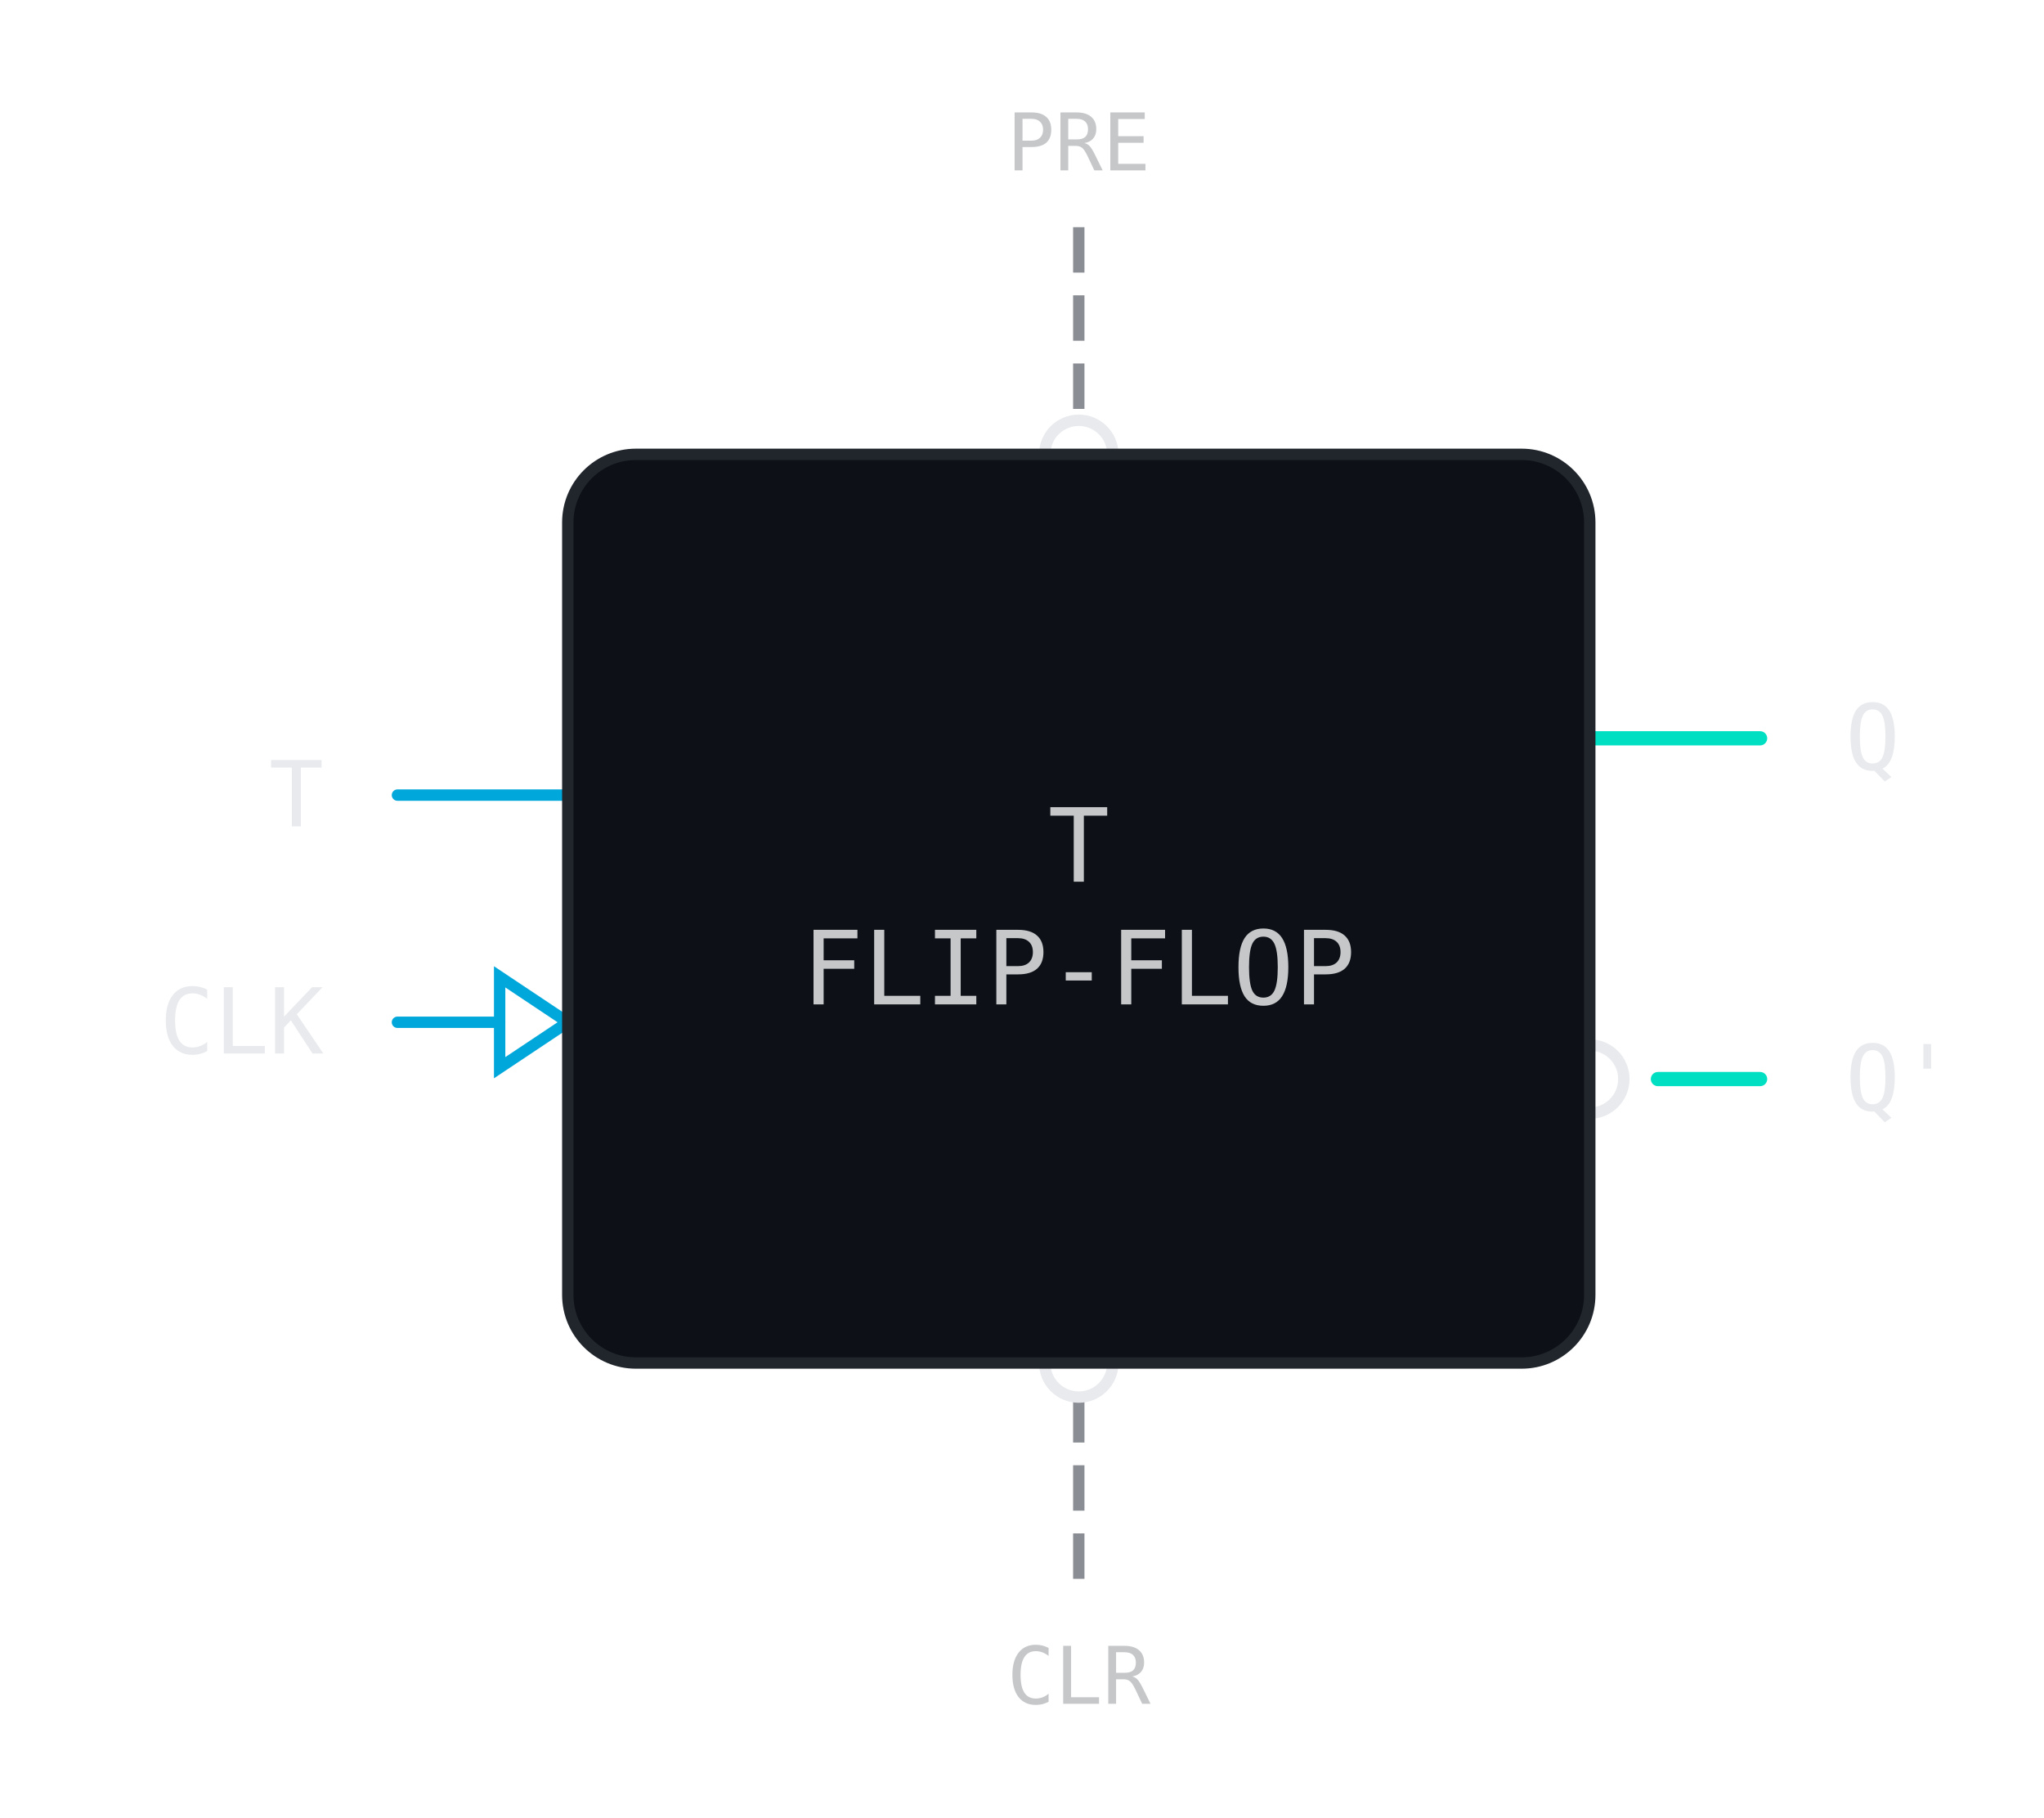
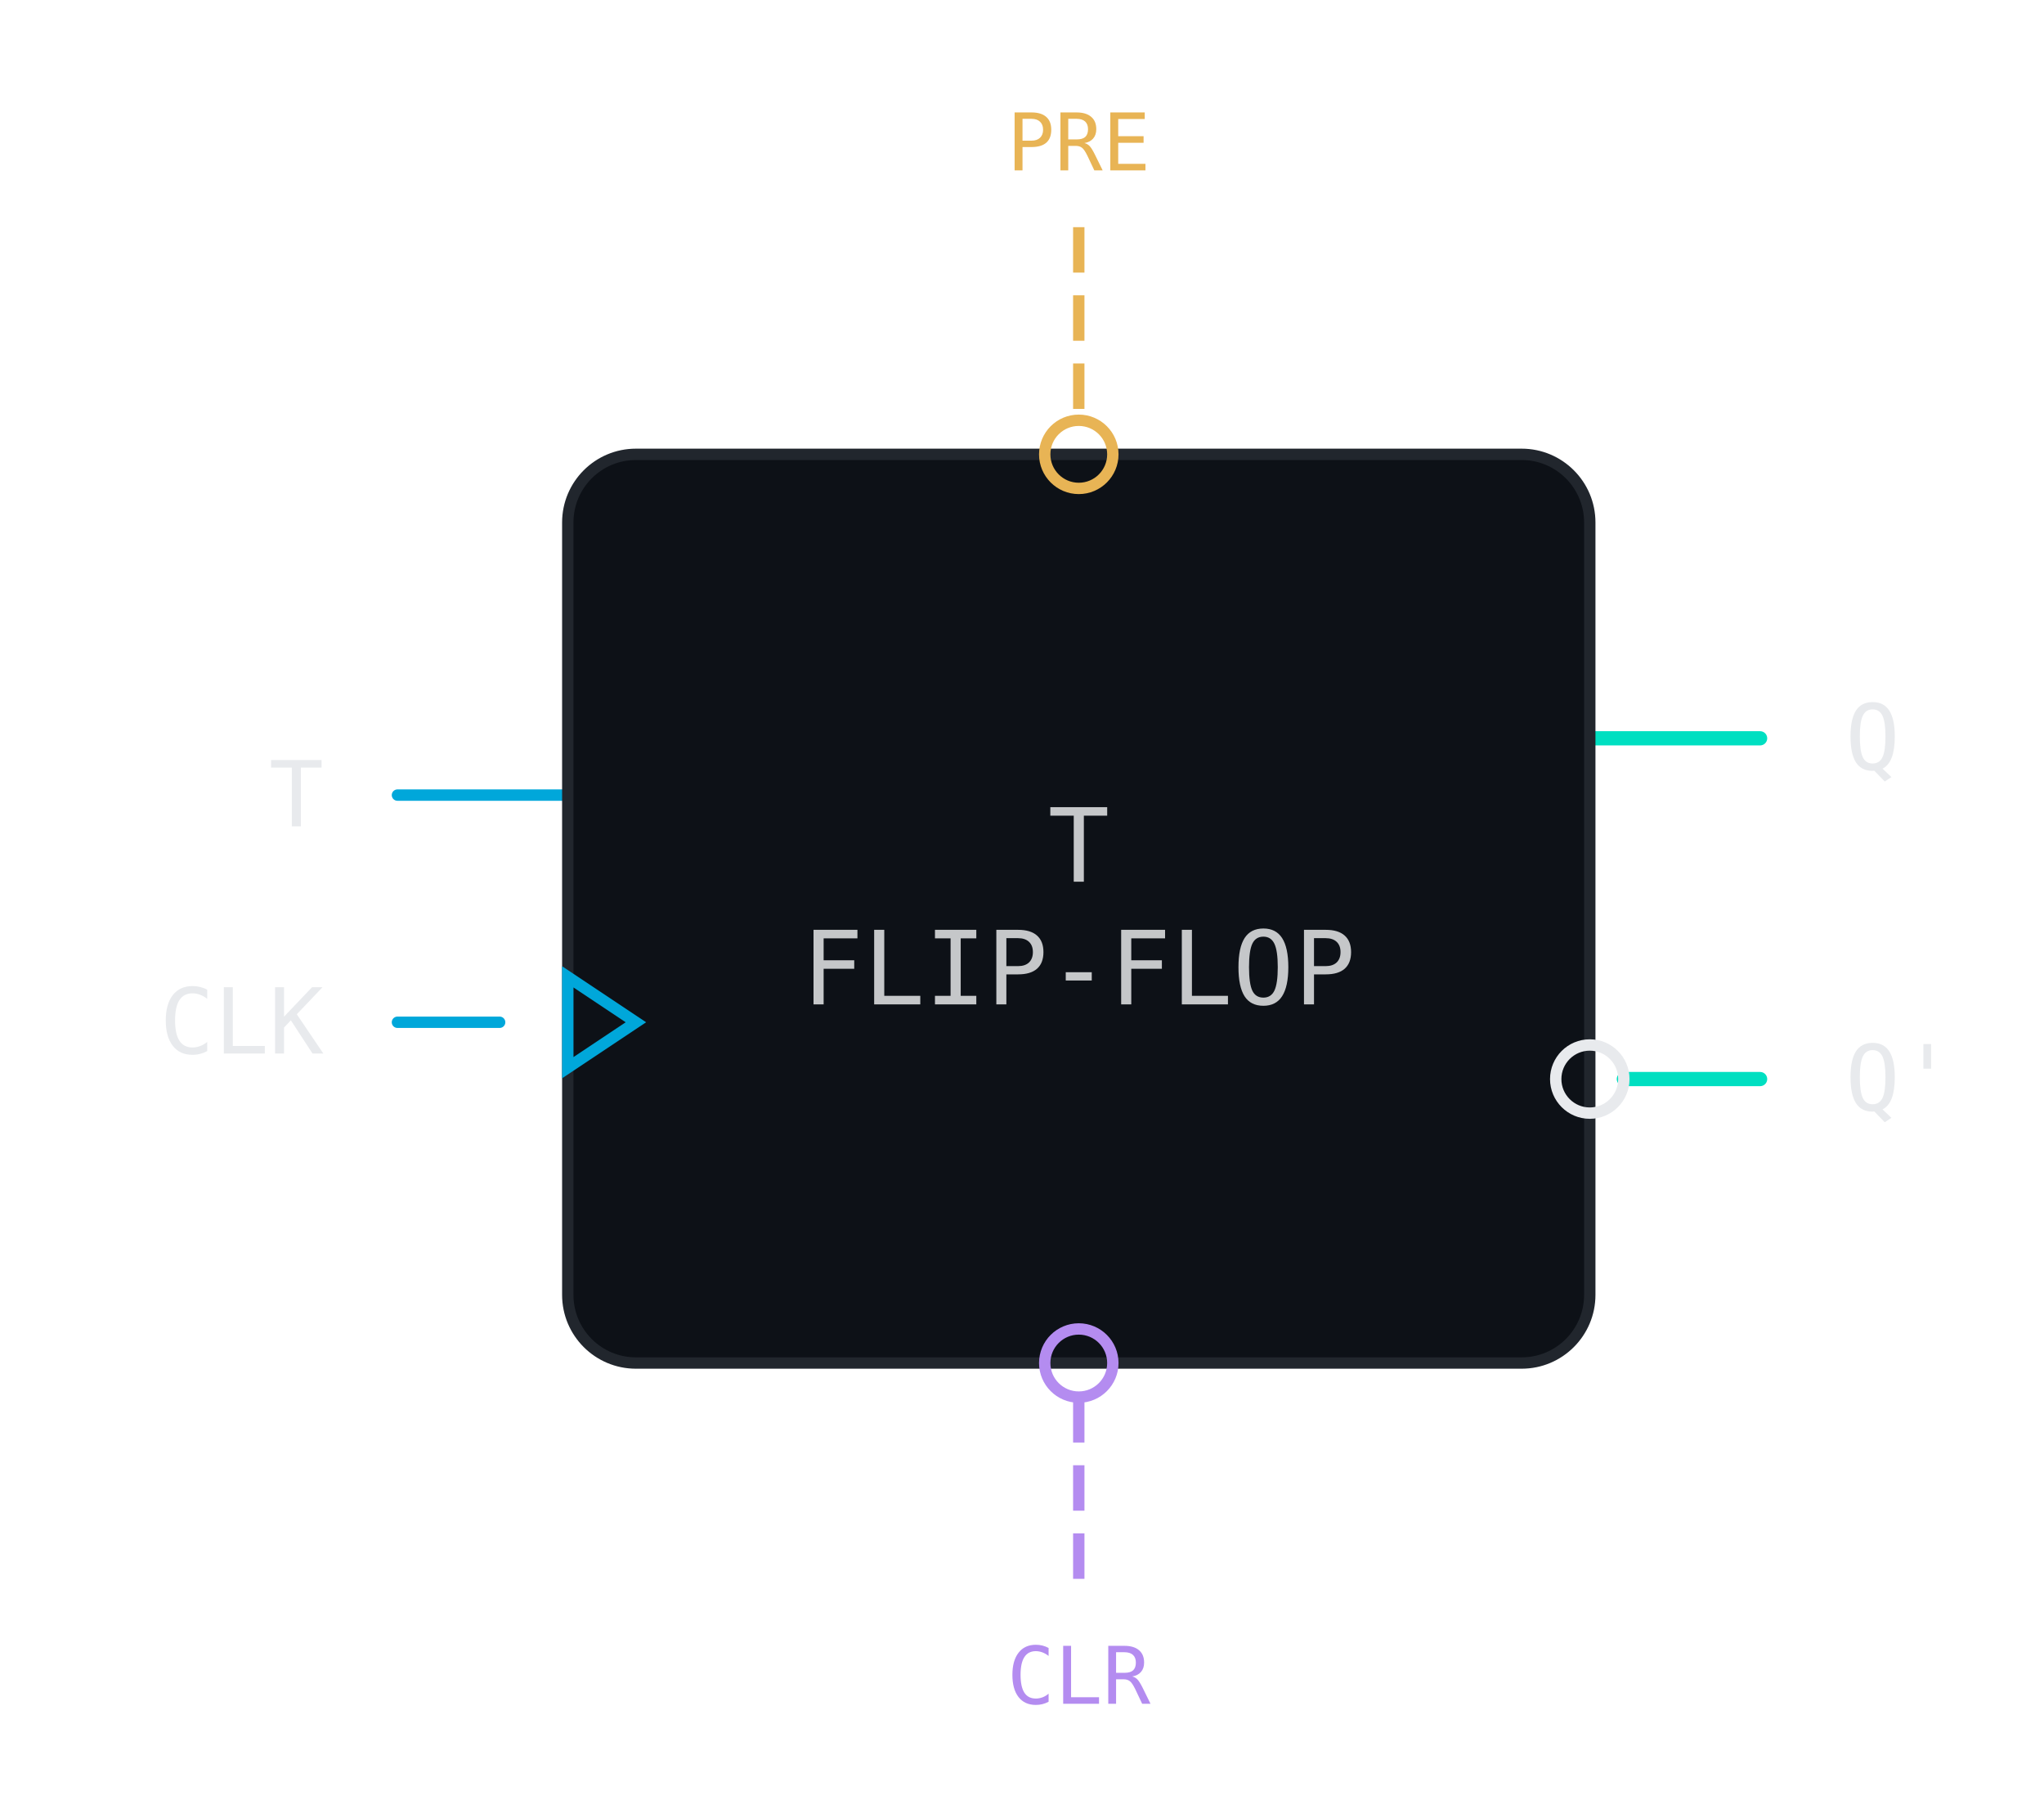
<svg xmlns="http://www.w3.org/2000/svg" viewBox="0 0 360 320" role="img" aria-label="T Flip-Flop symbol">
  <line x1="70" y1="140" x2="100" y2="140" stroke="#00a7da" stroke-width="2" stroke-linecap="round" />
  <line x1="70" y1="180" x2="88" y2="180" stroke="#00a7da" stroke-width="2" stroke-linecap="round" />
-   <polygon points="88,172 100,180 88,188" fill="none" stroke="#00a7da" stroke-width="2" />
  <line x1="280" y1="130" x2="310" y2="130" stroke="#00dfc1" stroke-width="2.5" stroke-linecap="round" />
+   <line x1="286" y1="190" x2="310" y2="190" stroke="#00dfc1" stroke-width="2.5" stroke-linecap="round" />
+   <line x1="190" y1="40" x2="190" y2="74" stroke="#e8b455" stroke-width="2" stroke-dasharray="8 4" />
+   <line x1="190" y1="246" x2="190" y2="280" stroke="#b48cf0" stroke-width="2" stroke-dasharray="8 4" />
+   <rect x="100" y="80" width="180" height="160" rx="12" ry="12" fill="#0d1117" stroke="#21262d" stroke-width="2" />
+   <polygon points="100,172 112,180 100,188" fill="none" stroke="#00a7da" stroke-width="2" />
  <circle cx="280" cy="190" r="6" fill="none" stroke="#e8eaed" stroke-width="2" />
-   <line x1="292" y1="190" x2="310" y2="190" stroke="#00dfc1" stroke-width="2.5" stroke-linecap="round" />
-   <line x1="190" y1="40" x2="190" y2="74" stroke="#8a8d93" stroke-width="2" stroke-dasharray="8 4" />
-   <circle cx="190" cy="80" r="6" fill="none" stroke="#e8eaed" stroke-width="2" />
-   <line x1="190" y1="246" x2="190" y2="280" stroke="#8a8d93" stroke-width="2" stroke-dasharray="8 4" />
-   <circle cx="190" cy="240" r="6" fill="none" stroke="#e8eaed" stroke-width="2" />
-   <rect x="100" y="80" width="180" height="160" rx="12" ry="12" fill="#0d1117" stroke="#21262d" stroke-width="2" />
+   <circle cx="190" cy="80" r="6" fill="none" stroke="#e8b455" stroke-width="2" />
+   <circle cx="190" cy="240" r="6" fill="none" stroke="#b48cf0" stroke-width="2" />
  <text x="190" y="155.25" fill="#c5c7c9" font-family="Consolas" font-size="18" font-weight="400" text-anchor="middle">T</text>
  <text x="190" y="176.85" fill="#c5c7c9" font-family="Consolas" font-size="18" font-weight="400" text-anchor="middle">FLIP-FLOP</text>
  <text x="57" y="145.5" fill="#e8eaed" font-family="Consolas" font-size="16" font-weight="400" text-anchor="end">T</text>
  <text x="57" y="185.5" fill="#e8eaed" font-family="Consolas" font-size="16" font-weight="400" text-anchor="end">CLK</text>
  <text x="325" y="135.5" fill="#e8eaed" font-family="Consolas" font-size="16" font-weight="400" text-anchor="start">Q</text>
  <text x="325" y="195.5" fill="#e8eaed" font-family="Consolas" font-size="16" font-weight="400" text-anchor="start">Q'</text>
-   <text x="190" y="30" fill="#c5c7c9" font-family="Consolas" font-size="14" font-weight="400" text-anchor="middle">PRE</text>
-   <text x="190" y="300" fill="#c5c7c9" font-family="Consolas" font-size="14" font-weight="400" text-anchor="middle">CLR</text>
+   <text x="190" y="30" fill="#e8b455" font-family="Consolas" font-size="14" font-weight="400" text-anchor="middle">PRE</text>
+   <text x="190" y="300" fill="#b48cf0" font-family="Consolas" font-size="14" font-weight="400" text-anchor="middle">CLR</text>
</svg>
